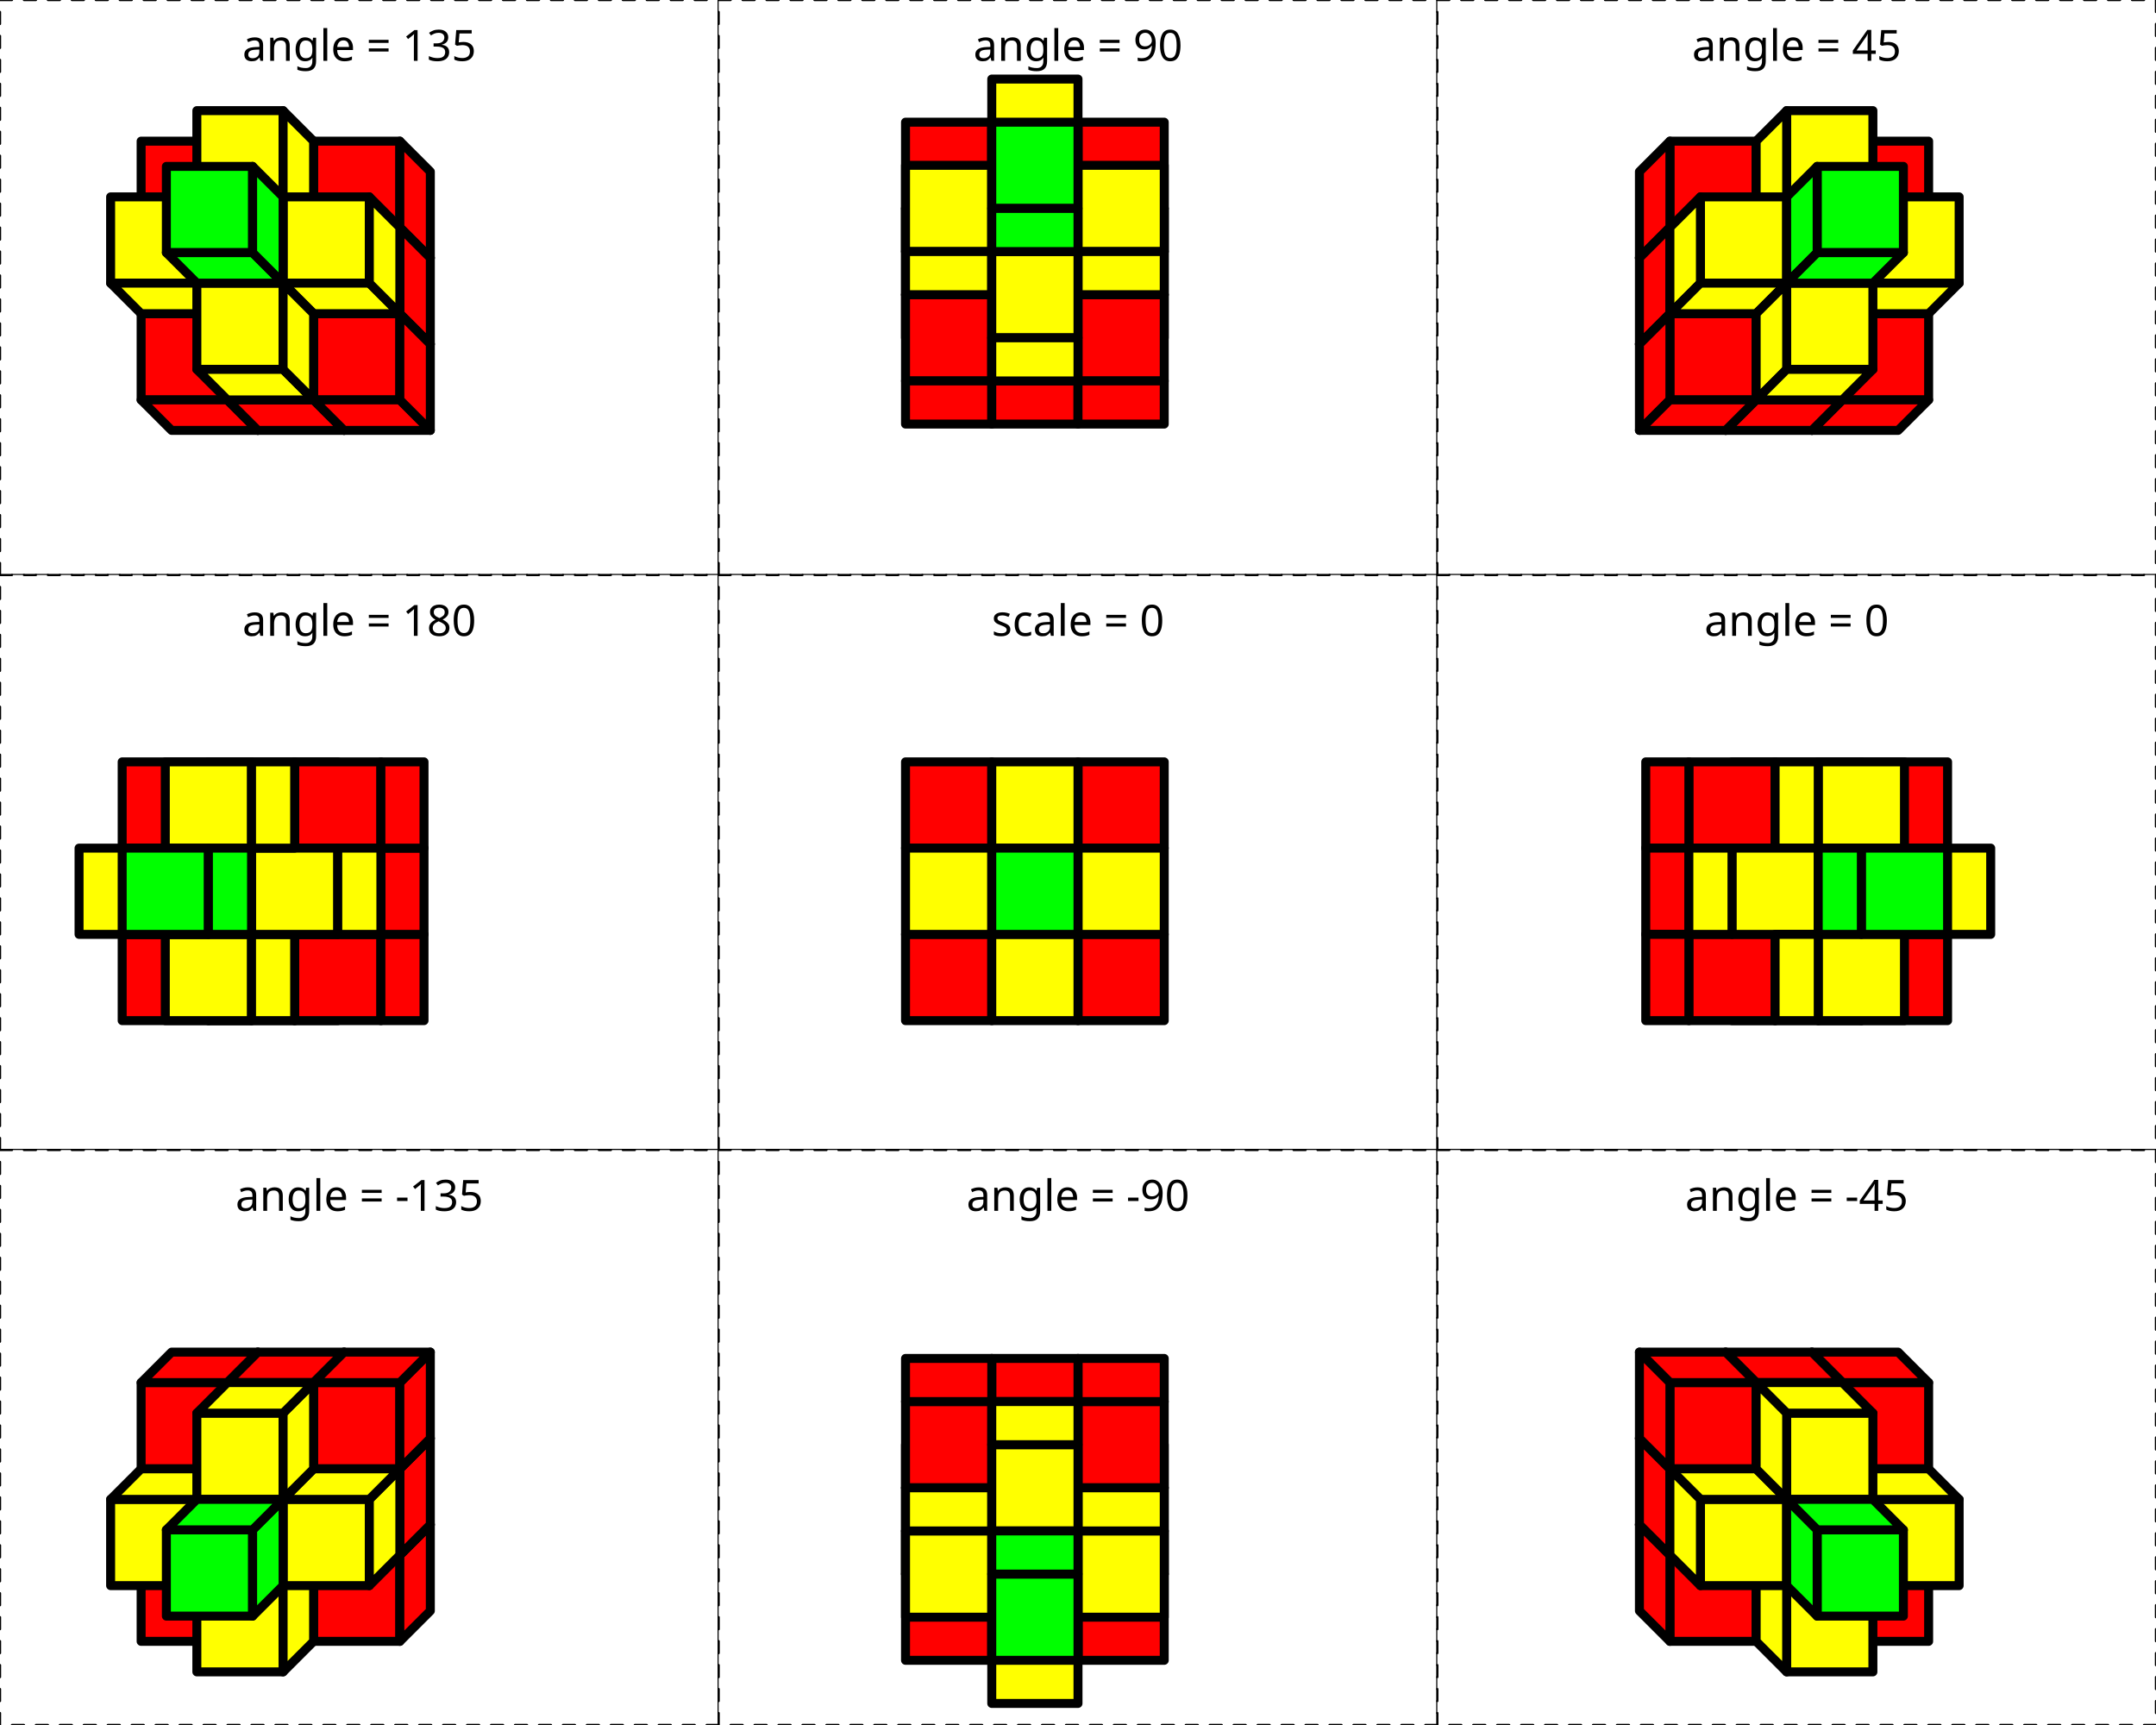
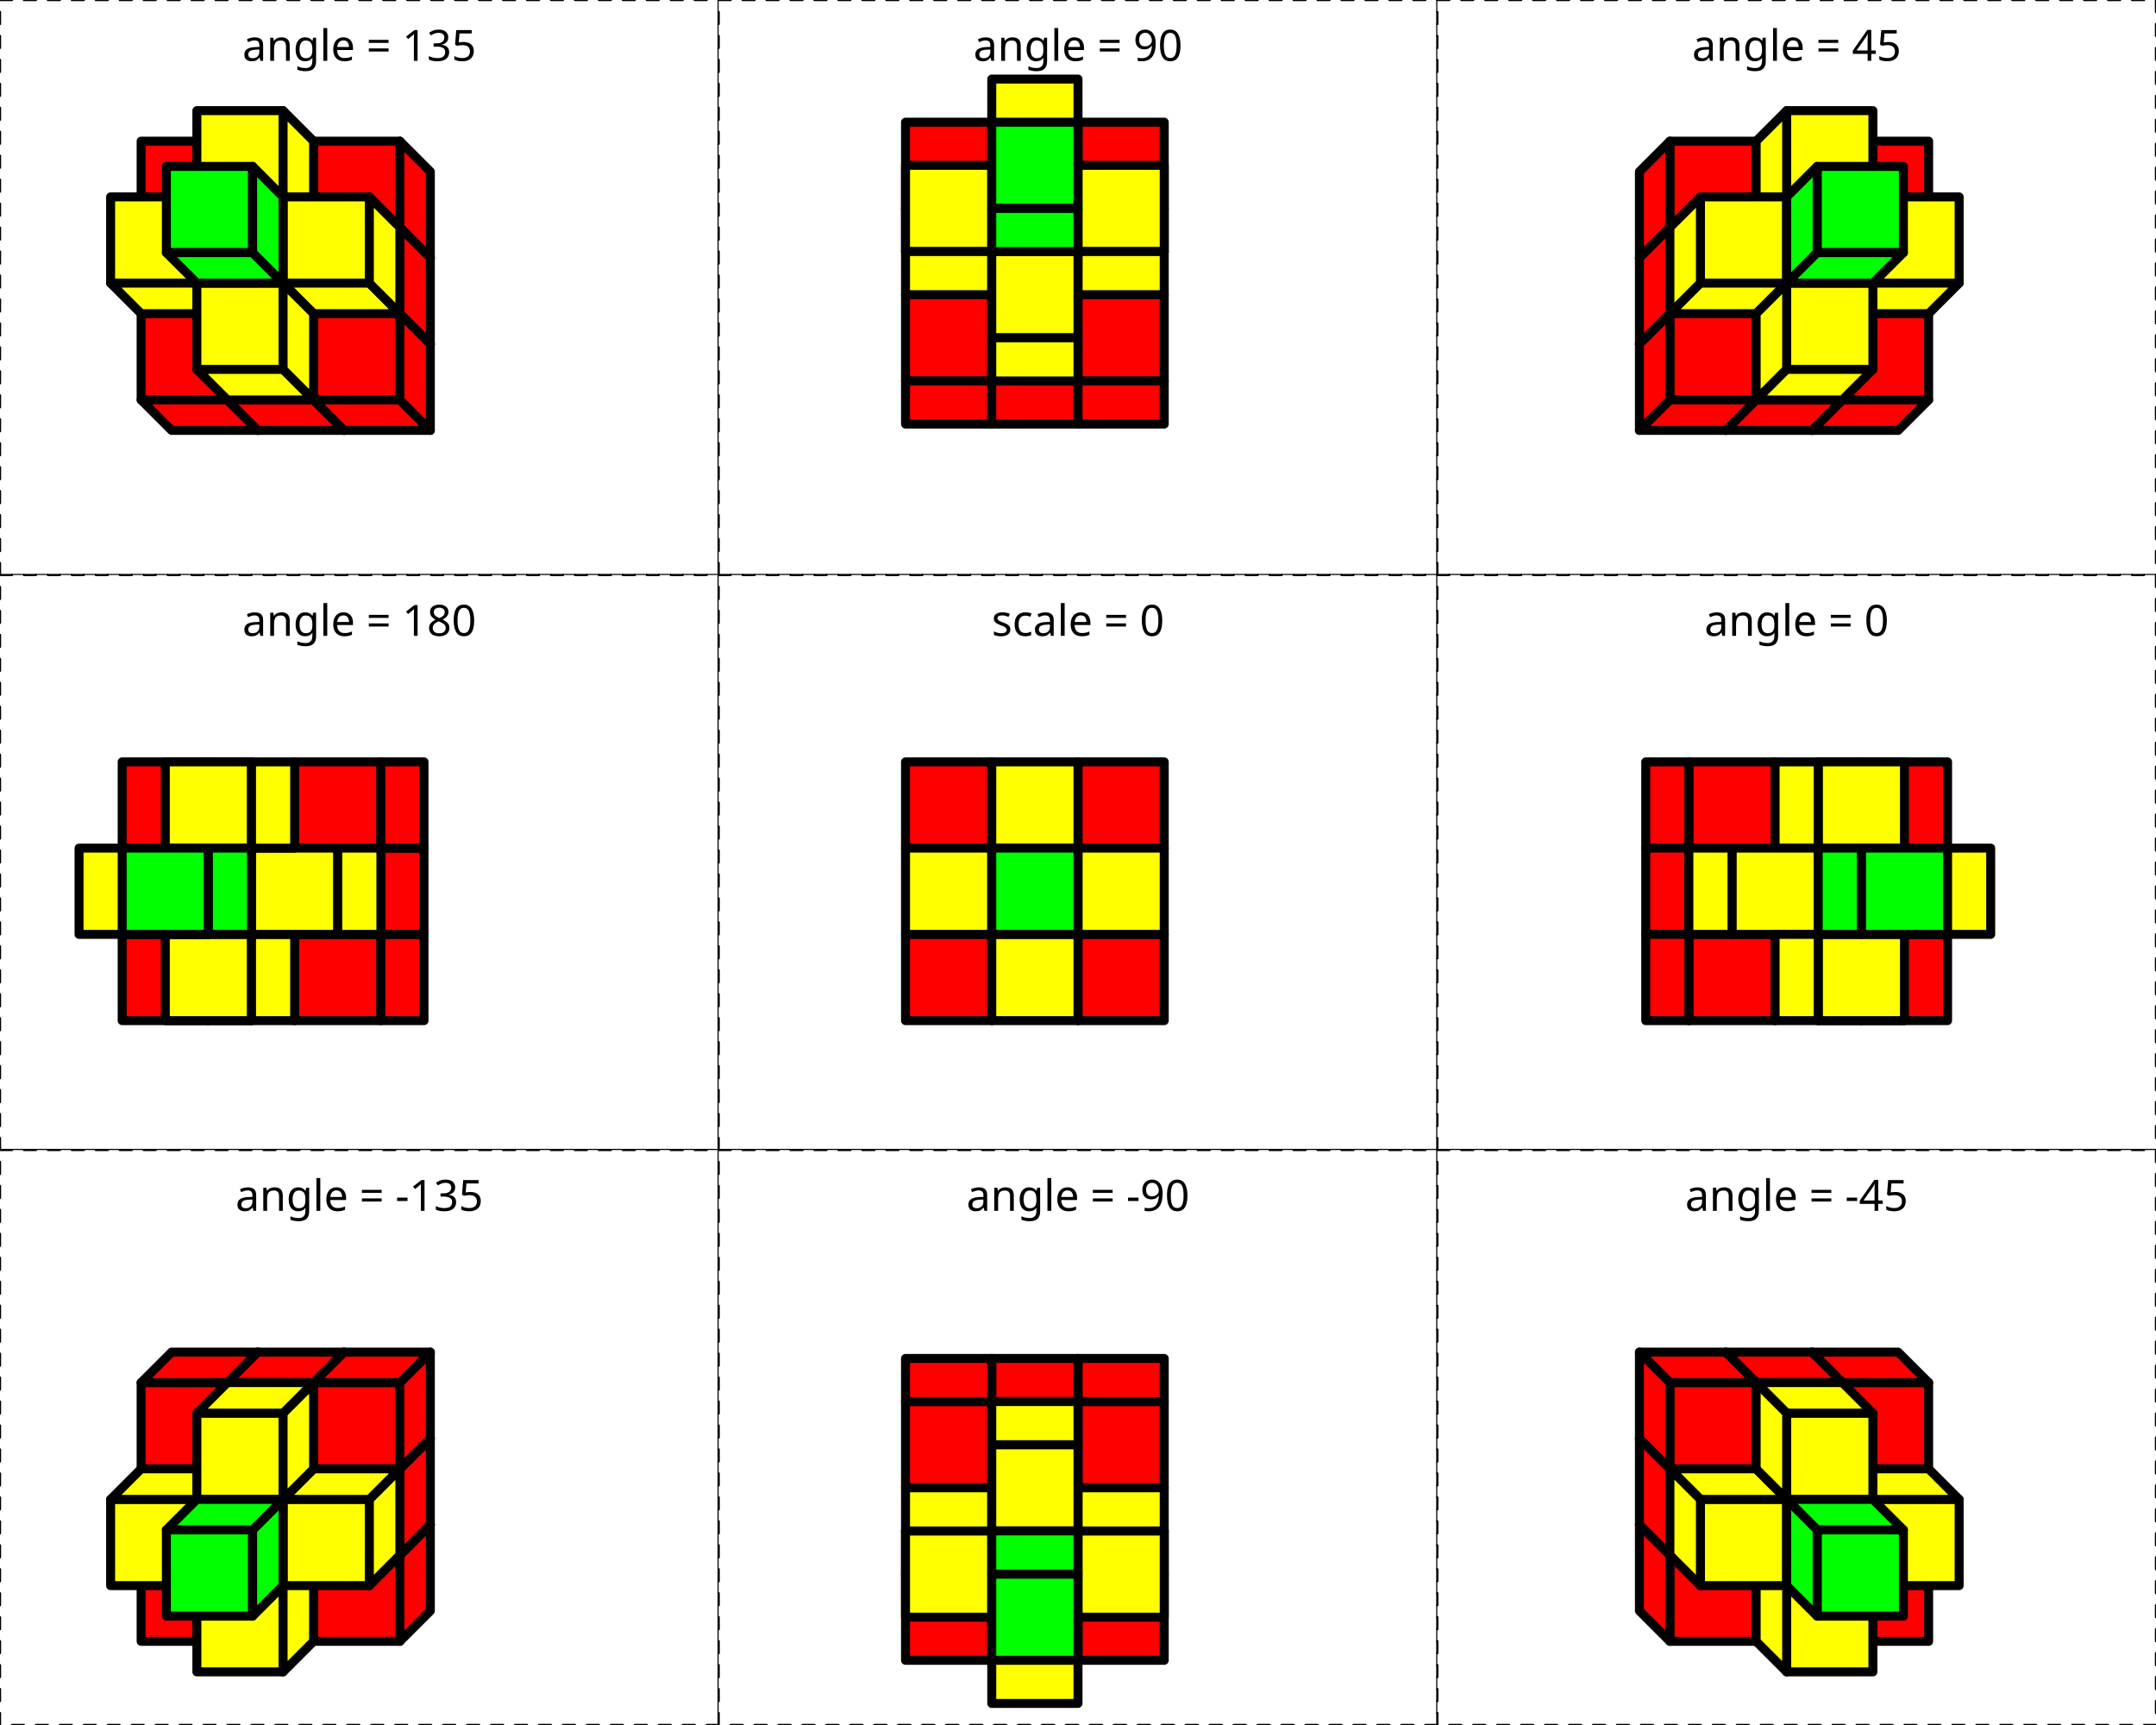
<svg xmlns="http://www.w3.org/2000/svg" class="svglite" data-engine-version="2.0" width="720.00pt" height="576.00pt" viewBox="0 0 720.00 576.00">
  <defs>
    <style type="text/css">
    .svglite line, .svglite polyline, .svglite polygon, .svglite path, .svglite rect, .svglite circle {
      fill: none;
      stroke: #000000;
      stroke-linecap: round;
      stroke-linejoin: round;
      stroke-miterlimit: 10.00;
    }
  </style>
  </defs>
  <rect width="100%" height="100%" style="stroke: none; fill: #FFFFFF;" />
  <defs>
    <clipPath id="cpMC4wMHw3MjAuMDB8MC4wMHw1NzYuMDA=">
      <rect x="0.00" y="0.00" width="720.00" height="576.00" />
    </clipPath>
  </defs>
  <g clip-path="url(#cpMC4wMHw3MjAuMDB8MC4wMHw1NzYuMDA=)">
    <rect x="0.00" y="-0" width="240.00" height="192.00" style="stroke-width: 0.75; stroke-dasharray: 4.00,4.00; fill: #FFFFFF;" />
    <polygon points="47.13,47.13 47.13,75.93 75.93,75.93 75.93,47.13 " style="stroke-width: 3.00; fill: #FF0000;" />
    <polygon points="57.31,86.11 86.11,86.11 75.93,75.93 47.13,75.93 " style="stroke-width: 3.00; fill: #FF0000;" />
    <polygon points="86.11,57.31 86.11,86.11 75.93,75.93 75.93,47.13 " style="stroke-width: 3.00; fill: #FF0000;" />
-     <polygon points="75.93,47.13 75.93,75.93 104.73,75.93 104.73,47.13 " style="stroke-width: 3.00; fill: #FF0000;" />
-     <polygon points="86.11,86.11 114.91,86.11 104.73,75.93 75.93,75.93 " style="stroke-width: 3.00; fill: #FF0000;" />
-     <polygon points="114.91,57.31 114.91,86.11 104.73,75.93 104.73,47.13 " style="stroke-width: 3.00; fill: #FF0000;" />
    <polygon points="104.73,47.13 104.73,75.93 133.53,75.93 133.53,47.13 " style="stroke-width: 3.00; fill: #FF0000;" />
    <polygon points="114.91,86.11 143.71,86.11 133.53,75.93 104.73,75.93 " style="stroke-width: 3.00; fill: #FF0000;" />
    <polygon points="143.71,57.31 143.71,86.11 133.53,75.93 133.53,47.13 " style="stroke-width: 3.00; fill: #FF0000;" />
-     <polygon points="47.13,75.93 47.13,104.73 75.93,104.73 75.93,75.93 " style="stroke-width: 3.00; fill: #FF0000;" />
-     <polygon points="57.31,114.91 86.11,114.91 75.93,104.73 47.13,104.73 " style="stroke-width: 3.00; fill: #FF0000;" />
-     <polygon points="86.11,86.11 86.11,114.91 75.93,104.73 75.93,75.93 " style="stroke-width: 3.00; fill: #FF0000;" />
-     <polygon points="75.93,75.93 75.93,104.73 104.73,104.73 104.73,75.93 " style="stroke-width: 3.00; fill: #FF0000;" />
-     <polygon points="86.11,114.91 114.91,114.91 104.73,104.73 75.93,104.73 " style="stroke-width: 3.00; fill: #FF0000;" />
-     <polygon points="114.91,86.11 114.91,114.91 104.73,104.73 104.73,75.93 " style="stroke-width: 3.00; fill: #FF0000;" />
    <polygon points="104.73,75.93 104.73,104.73 133.53,104.73 133.53,75.93 " style="stroke-width: 3.00; fill: #FF0000;" />
    <polygon points="114.91,114.91 143.71,114.91 133.53,104.73 104.73,104.73 " style="stroke-width: 3.00; fill: #FF0000;" />
    <polygon points="143.71,86.11 143.71,114.91 133.53,104.73 133.53,75.93 " style="stroke-width: 3.00; fill: #FF0000;" />
    <polygon points="47.13,104.73 47.13,133.53 75.93,133.53 75.93,104.73 " style="stroke-width: 3.00; fill: #FF0000;" />
    <polygon points="57.31,143.71 86.11,143.71 75.93,133.53 47.13,133.53 " style="stroke-width: 3.00; fill: #FF0000;" />
    <polygon points="86.11,114.91 86.11,143.71 75.93,133.53 75.93,104.73 " style="stroke-width: 3.00; fill: #FF0000;" />
    <polygon points="75.93,104.73 75.93,133.53 104.73,133.53 104.73,104.73 " style="stroke-width: 3.00; fill: #FF0000;" />
    <polygon points="86.11,143.71 114.91,143.71 104.73,133.53 75.93,133.53 " style="stroke-width: 3.00; fill: #FF0000;" />
    <polygon points="114.91,114.91 114.91,143.71 104.73,133.53 104.73,104.73 " style="stroke-width: 3.00; fill: #FF0000;" />
    <polygon points="104.73,104.73 104.73,133.53 133.53,133.53 133.53,104.73 " style="stroke-width: 3.00; fill: #FF0000;" />
    <polygon points="114.91,143.71 143.71,143.71 133.53,133.53 104.73,133.53 " style="stroke-width: 3.00; fill: #FF0000;" />
    <polygon points="143.71,114.91 143.71,143.71 133.53,133.53 133.53,104.73 " style="stroke-width: 3.00; fill: #FF0000;" />
    <polygon points="65.74,36.94 65.74,65.74 94.54,65.74 94.54,36.94 " style="stroke-width: 3.00; fill: #FFFF00;" />
    <polygon points="75.93,75.93 104.73,75.93 94.54,65.74 65.74,65.74 " style="stroke-width: 3.00; fill: #FFFF00;" />
    <polygon points="104.73,47.13 104.73,75.93 94.54,65.74 94.54,36.94 " style="stroke-width: 3.00; fill: #FFFF00;" />
    <polygon points="36.94,65.74 36.94,94.54 65.74,94.54 65.74,65.74 " style="stroke-width: 3.00; fill: #FFFF00;" />
    <polygon points="47.13,104.73 75.93,104.73 65.74,94.54 36.94,94.54 " style="stroke-width: 3.00; fill: #FFFF00;" />
    <polygon points="75.93,75.93 75.93,104.73 65.74,94.54 65.74,65.74 " style="stroke-width: 3.00; fill: #FFFF00;" />
-     <polygon points="65.74,65.74 65.74,94.54 94.54,94.54 94.54,65.74 " style="stroke-width: 3.00; fill: #FFFF00;" />
-     <polygon points="75.93,104.73 104.73,104.73 94.54,94.54 65.74,94.54 " style="stroke-width: 3.00; fill: #FFFF00;" />
-     <polygon points="104.73,75.93 104.73,104.73 94.54,94.54 94.54,65.74 " style="stroke-width: 3.00; fill: #FFFF00;" />
    <polygon points="94.54,65.74 94.54,94.54 123.34,94.54 123.34,65.74 " style="stroke-width: 3.00; fill: #FFFF00;" />
    <polygon points="104.73,104.73 133.53,104.73 123.34,94.54 94.54,94.54 " style="stroke-width: 3.00; fill: #FFFF00;" />
    <polygon points="133.53,75.93 133.53,104.73 123.34,94.54 123.34,65.74 " style="stroke-width: 3.00; fill: #FFFF00;" />
    <polygon points="65.74,94.54 65.74,123.34 94.54,123.34 94.54,94.54 " style="stroke-width: 3.00; fill: #FFFF00;" />
    <polygon points="75.93,133.53 104.73,133.53 94.54,123.34 65.74,123.34 " style="stroke-width: 3.00; fill: #FFFF00;" />
    <polygon points="104.73,104.73 104.73,133.53 94.54,123.34 94.54,94.54 " style="stroke-width: 3.00; fill: #FFFF00;" />
    <polygon points="55.56,55.56 55.56,84.36 84.36,84.36 84.36,55.56 " style="stroke-width: 3.00; fill: #00FF00;" />
    <polygon points="65.74,94.54 94.54,94.54 84.36,84.36 55.56,84.36 " style="stroke-width: 3.00; fill: #00FF00;" />
    <polygon points="94.54,65.74 94.54,94.54 84.36,84.36 84.36,55.56 " style="stroke-width: 3.00; fill: #00FF00;" />
    <text x="120.00" y="20.32" text-anchor="middle" style="font-size: 14.40px; font-family: sans;" textLength="75.68px" lengthAdjust="spacingAndGlyphs">angle = 135</text>
    <rect x="240.00" y="-0" width="240.00" height="192.00" style="stroke-width: 0.75; stroke-dasharray: 4.00,4.00; fill: #FFFFFF;" />
    <polygon points="302.40,40.80 302.40,69.60 331.20,69.60 331.20,40.80 " style="stroke-width: 3.00; fill: #FF0000;" />
    <polygon points="302.40,84.00 331.20,84.00 331.20,69.60 302.40,69.60 " style="stroke-width: 3.00; fill: #FF0000;" />
-     <polygon points="331.20,40.80 331.20,69.60 360.00,69.60 360.00,40.80 " style="stroke-width: 3.00; fill: #FF0000;" />
-     <polygon points="331.20,84.00 360.00,84.00 360.00,69.60 331.20,69.60 " style="stroke-width: 3.00; fill: #FF0000;" />
    <polygon points="360.00,40.80 360.00,69.60 388.80,69.60 388.80,40.80 " style="stroke-width: 3.00; fill: #FF0000;" />
    <polygon points="360.00,84.00 388.80,84.00 388.80,69.60 360.00,69.60 " style="stroke-width: 3.00; fill: #FF0000;" />
-     <polygon points="302.40,69.60 302.40,98.40 331.20,98.40 331.20,69.60 " style="stroke-width: 3.00; fill: #FF0000;" />
-     <polygon points="302.40,112.80 331.20,112.80 331.20,98.40 302.40,98.40 " style="stroke-width: 3.00; fill: #FF0000;" />
-     <polygon points="331.20,69.60 331.20,98.40 360.00,98.40 360.00,69.60 " style="stroke-width: 3.00; fill: #FF0000;" />
-     <polygon points="331.20,112.80 360.00,112.80 360.00,98.40 331.20,98.40 " style="stroke-width: 3.00; fill: #FF0000;" />
-     <polygon points="360.00,69.60 360.00,98.40 388.80,98.40 388.80,69.60 " style="stroke-width: 3.00; fill: #FF0000;" />
-     <polygon points="360.00,112.80 388.80,112.80 388.80,98.40 360.00,98.40 " style="stroke-width: 3.00; fill: #FF0000;" />
    <polygon points="302.40,98.40 302.40,127.20 331.20,127.20 331.20,98.40 " style="stroke-width: 3.00; fill: #FF0000;" />
    <polygon points="302.40,141.60 331.20,141.60 331.20,127.20 302.40,127.20 " style="stroke-width: 3.00; fill: #FF0000;" />
    <polygon points="331.20,98.40 331.20,127.20 360.00,127.20 360.00,98.40 " style="stroke-width: 3.00; fill: #FF0000;" />
    <polygon points="331.20,141.60 360.00,141.60 360.00,127.20 331.20,127.20 " style="stroke-width: 3.00; fill: #FF0000;" />
    <polygon points="360.00,98.40 360.00,127.20 388.80,127.20 388.80,98.40 " style="stroke-width: 3.00; fill: #FF0000;" />
    <polygon points="360.00,141.60 388.80,141.60 388.80,127.20 360.00,127.20 " style="stroke-width: 3.00; fill: #FF0000;" />
    <polygon points="331.20,26.40 331.20,55.20 360.00,55.20 360.00,26.40 " style="stroke-width: 3.00; fill: #FFFF00;" />
    <polygon points="331.20,69.60 360.00,69.60 360.00,55.20 331.20,55.20 " style="stroke-width: 3.00; fill: #FFFF00;" />
    <polygon points="302.40,55.20 302.40,84.00 331.20,84.00 331.20,55.20 " style="stroke-width: 3.00; fill: #FFFF00;" />
    <polygon points="302.40,98.40 331.20,98.40 331.20,84.00 302.40,84.00 " style="stroke-width: 3.00; fill: #FFFF00;" />
-     <polygon points="331.20,55.20 331.20,84.00 360.00,84.00 360.00,55.20 " style="stroke-width: 3.00; fill: #FFFF00;" />
-     <polygon points="331.20,98.40 360.00,98.40 360.00,84.00 331.20,84.00 " style="stroke-width: 3.00; fill: #FFFF00;" />
    <polygon points="360.00,55.20 360.00,84.00 388.80,84.00 388.80,55.20 " style="stroke-width: 3.00; fill: #FFFF00;" />
    <polygon points="360.00,98.40 388.80,98.40 388.80,84.00 360.00,84.00 " style="stroke-width: 3.00; fill: #FFFF00;" />
    <polygon points="331.20,84.00 331.20,112.80 360.00,112.80 360.00,84.00 " style="stroke-width: 3.00; fill: #FFFF00;" />
    <polygon points="331.20,127.20 360.00,127.20 360.00,112.80 331.20,112.80 " style="stroke-width: 3.00; fill: #FFFF00;" />
    <polygon points="331.20,40.80 331.20,69.60 360.00,69.60 360.00,40.80 " style="stroke-width: 3.00; fill: #00FF00;" />
    <polygon points="331.20,84.00 360.00,84.00 360.00,69.60 331.20,69.60 " style="stroke-width: 3.00; fill: #00FF00;" />
    <text x="360.00" y="20.32" text-anchor="middle" style="font-size: 14.40px; font-family: sans;" textLength="67.67px" lengthAdjust="spacingAndGlyphs">angle = 90</text>
    <rect x="480.00" y="-0" width="240.00" height="192.00" style="stroke-width: 0.75; stroke-dasharray: 4.00,4.00; fill: #FFFFFF;" />
    <polygon points="615.27,47.13 615.27,75.93 644.07,75.93 644.07,47.13 " style="stroke-width: 3.00; fill: #FF0000;" />
    <polygon points="605.09,57.31 605.09,86.11 615.27,75.93 615.27,47.13 " style="stroke-width: 3.00; fill: #FF0000;" />
    <polygon points="605.09,86.11 633.89,86.11 644.07,75.93 615.27,75.93 " style="stroke-width: 3.00; fill: #FF0000;" />
-     <polygon points="586.47,47.13 586.47,75.93 615.27,75.93 615.27,47.13 " style="stroke-width: 3.00; fill: #FF0000;" />
-     <polygon points="576.29,57.31 576.29,86.11 586.47,75.93 586.47,47.13 " style="stroke-width: 3.00; fill: #FF0000;" />
-     <polygon points="576.29,86.11 605.09,86.11 615.27,75.93 586.47,75.93 " style="stroke-width: 3.00; fill: #FF0000;" />
    <polygon points="557.67,47.13 557.67,75.93 586.47,75.93 586.47,47.13 " style="stroke-width: 3.00; fill: #FF0000;" />
    <polygon points="547.49,57.31 547.49,86.11 557.67,75.93 557.67,47.13 " style="stroke-width: 3.00; fill: #FF0000;" />
    <polygon points="547.49,86.11 576.29,86.11 586.47,75.93 557.67,75.93 " style="stroke-width: 3.00; fill: #FF0000;" />
-     <polygon points="615.27,75.93 615.27,104.73 644.07,104.73 644.07,75.93 " style="stroke-width: 3.00; fill: #FF0000;" />
-     <polygon points="605.09,86.11 605.09,114.91 615.27,104.73 615.27,75.93 " style="stroke-width: 3.00; fill: #FF0000;" />
-     <polygon points="605.09,114.91 633.89,114.91 644.07,104.73 615.27,104.73 " style="stroke-width: 3.00; fill: #FF0000;" />
-     <polygon points="586.47,75.93 586.47,104.73 615.27,104.73 615.27,75.93 " style="stroke-width: 3.00; fill: #FF0000;" />
-     <polygon points="576.29,86.11 576.29,114.91 586.47,104.73 586.47,75.93 " style="stroke-width: 3.00; fill: #FF0000;" />
-     <polygon points="576.29,114.91 605.09,114.91 615.27,104.73 586.47,104.73 " style="stroke-width: 3.00; fill: #FF0000;" />
    <polygon points="557.67,75.93 557.67,104.73 586.47,104.73 586.47,75.93 " style="stroke-width: 3.00; fill: #FF0000;" />
    <polygon points="547.49,86.11 547.49,114.91 557.67,104.73 557.67,75.93 " style="stroke-width: 3.00; fill: #FF0000;" />
    <polygon points="547.49,114.91 576.29,114.91 586.47,104.73 557.67,104.73 " style="stroke-width: 3.00; fill: #FF0000;" />
    <polygon points="615.27,104.73 615.27,133.53 644.07,133.53 644.07,104.73 " style="stroke-width: 3.00; fill: #FF0000;" />
    <polygon points="605.09,114.91 605.09,143.71 615.27,133.53 615.27,104.73 " style="stroke-width: 3.00; fill: #FF0000;" />
    <polygon points="605.09,143.71 633.89,143.71 644.07,133.53 615.27,133.53 " style="stroke-width: 3.00; fill: #FF0000;" />
    <polygon points="586.47,104.73 586.47,133.53 615.27,133.53 615.27,104.73 " style="stroke-width: 3.00; fill: #FF0000;" />
    <polygon points="576.29,114.91 576.29,143.71 586.47,133.53 586.47,104.73 " style="stroke-width: 3.00; fill: #FF0000;" />
    <polygon points="576.29,143.71 605.09,143.71 615.27,133.53 586.47,133.53 " style="stroke-width: 3.00; fill: #FF0000;" />
    <polygon points="557.67,104.73 557.67,133.53 586.47,133.53 586.47,104.73 " style="stroke-width: 3.00; fill: #FF0000;" />
    <polygon points="547.49,114.91 547.49,143.71 557.67,133.53 557.67,104.73 " style="stroke-width: 3.00; fill: #FF0000;" />
    <polygon points="547.49,143.71 576.29,143.71 586.47,133.53 557.67,133.53 " style="stroke-width: 3.00; fill: #FF0000;" />
    <polygon points="596.66,36.94 596.66,65.74 625.46,65.74 625.46,36.94 " style="stroke-width: 3.00; fill: #FFFF00;" />
    <polygon points="586.47,47.13 586.47,75.93 596.66,65.74 596.66,36.94 " style="stroke-width: 3.00; fill: #FFFF00;" />
    <polygon points="586.47,75.93 615.27,75.93 625.46,65.74 596.66,65.74 " style="stroke-width: 3.00; fill: #FFFF00;" />
    <polygon points="625.46,65.74 625.46,94.54 654.26,94.54 654.26,65.74 " style="stroke-width: 3.00; fill: #FFFF00;" />
    <polygon points="615.27,75.93 615.27,104.73 625.46,94.54 625.46,65.74 " style="stroke-width: 3.00; fill: #FFFF00;" />
    <polygon points="615.27,104.73 644.07,104.73 654.26,94.54 625.46,94.54 " style="stroke-width: 3.00; fill: #FFFF00;" />
-     <polygon points="596.66,65.74 596.66,94.54 625.46,94.54 625.46,65.74 " style="stroke-width: 3.00; fill: #FFFF00;" />
-     <polygon points="586.47,75.93 586.47,104.73 596.66,94.54 596.66,65.74 " style="stroke-width: 3.00; fill: #FFFF00;" />
-     <polygon points="586.47,104.73 615.27,104.73 625.46,94.54 596.66,94.54 " style="stroke-width: 3.00; fill: #FFFF00;" />
    <polygon points="567.86,65.74 567.86,94.54 596.66,94.54 596.66,65.74 " style="stroke-width: 3.00; fill: #FFFF00;" />
    <polygon points="557.67,75.93 557.67,104.73 567.86,94.54 567.86,65.74 " style="stroke-width: 3.00; fill: #FFFF00;" />
    <polygon points="557.67,104.73 586.47,104.73 596.66,94.54 567.86,94.54 " style="stroke-width: 3.00; fill: #FFFF00;" />
    <polygon points="596.66,94.54 596.66,123.34 625.46,123.34 625.46,94.54 " style="stroke-width: 3.00; fill: #FFFF00;" />
    <polygon points="586.47,104.73 586.47,133.53 596.66,123.34 596.66,94.54 " style="stroke-width: 3.00; fill: #FFFF00;" />
    <polygon points="586.47,133.53 615.27,133.53 625.46,123.34 596.66,123.34 " style="stroke-width: 3.00; fill: #FFFF00;" />
    <polygon points="606.84,55.56 606.84,84.36 635.64,84.36 635.64,55.56 " style="stroke-width: 3.00; fill: #00FF00;" />
    <polygon points="596.66,65.74 596.66,94.54 606.84,84.36 606.84,55.56 " style="stroke-width: 3.00; fill: #00FF00;" />
    <polygon points="596.66,94.54 625.46,94.54 635.64,84.36 606.84,84.36 " style="stroke-width: 3.00; fill: #00FF00;" />
    <text x="600.00" y="20.32" text-anchor="middle" style="font-size: 14.40px; font-family: sans;" textLength="67.67px" lengthAdjust="spacingAndGlyphs">angle = 45</text>
    <rect x="0.00" y="192.00" width="240.00" height="192.00" style="stroke-width: 0.75; stroke-dasharray: 4.00,4.00; fill: #FFFFFF;" />
    <polygon points="40.80,312.00 40.80,340.80 69.60,340.80 69.60,312.00 " style="stroke-width: 3.00; fill: #FF0000;" />
    <polygon points="84.00,312.00 84.00,340.80 69.60,340.80 69.60,312.00 " style="stroke-width: 3.00; fill: #FF0000;" />
-     <polygon points="69.60,312.00 69.60,340.80 98.40,340.80 98.40,312.00 " style="stroke-width: 3.00; fill: #FF0000;" />
-     <polygon points="112.80,312.00 112.80,340.80 98.40,340.80 98.40,312.00 " style="stroke-width: 3.00; fill: #FF0000;" />
    <polygon points="98.40,312.00 98.40,340.80 127.20,340.80 127.20,312.00 " style="stroke-width: 3.00; fill: #FF0000;" />
    <polygon points="141.60,312.00 141.60,340.80 127.20,340.80 127.20,312.00 " style="stroke-width: 3.00; fill: #FF0000;" />
-     <polygon points="40.80,283.20 40.80,312.00 69.60,312.00 69.60,283.20 " style="stroke-width: 3.00; fill: #FF0000;" />
-     <polygon points="84.00,283.20 84.00,312.00 69.60,312.00 69.60,283.20 " style="stroke-width: 3.00; fill: #FF0000;" />
-     <polygon points="69.60,283.20 69.60,312.00 98.40,312.00 98.40,283.20 " style="stroke-width: 3.00; fill: #FF0000;" />
-     <polygon points="112.80,283.20 112.80,312.00 98.40,312.00 98.40,283.20 " style="stroke-width: 3.00; fill: #FF0000;" />
    <polygon points="98.40,283.20 98.40,312.00 127.20,312.00 127.20,283.20 " style="stroke-width: 3.00; fill: #FF0000;" />
    <polygon points="141.60,283.20 141.60,312.00 127.20,312.00 127.20,283.20 " style="stroke-width: 3.00; fill: #FF0000;" />
    <polygon points="40.80,254.40 40.80,283.20 69.60,283.20 69.60,254.40 " style="stroke-width: 3.00; fill: #FF0000;" />
    <polygon points="84.00,254.40 84.00,283.20 69.60,283.20 69.60,254.40 " style="stroke-width: 3.00; fill: #FF0000;" />
-     <polygon points="69.60,254.40 69.60,283.20 98.40,283.20 98.40,254.40 " style="stroke-width: 3.00; fill: #FF0000;" />
-     <polygon points="112.80,254.40 112.80,283.20 98.40,283.20 98.40,254.40 " style="stroke-width: 3.00; fill: #FF0000;" />
    <polygon points="98.40,254.40 98.40,283.20 127.20,283.20 127.20,254.40 " style="stroke-width: 3.00; fill: #FF0000;" />
    <polygon points="141.60,254.40 141.60,283.20 127.20,283.20 127.20,254.40 " style="stroke-width: 3.00; fill: #FF0000;" />
    <polygon points="55.20,312.00 55.20,340.80 84.00,340.80 84.00,312.00 " style="stroke-width: 3.00; fill: #FFFF00;" />
    <polygon points="98.40,312.00 98.40,340.80 84.00,340.80 84.00,312.00 " style="stroke-width: 3.00; fill: #FFFF00;" />
    <polygon points="26.40,283.20 26.40,312.00 55.20,312.00 55.20,283.20 " style="stroke-width: 3.00; fill: #FFFF00;" />
    <polygon points="69.60,283.20 69.60,312.00 55.20,312.00 55.20,283.20 " style="stroke-width: 3.00; fill: #FFFF00;" />
-     <polygon points="55.20,283.20 55.20,312.00 84.00,312.00 84.00,283.20 " style="stroke-width: 3.00; fill: #FFFF00;" />
-     <polygon points="98.40,283.20 98.40,312.00 84.00,312.00 84.00,283.20 " style="stroke-width: 3.00; fill: #FFFF00;" />
    <polygon points="84.00,283.20 84.00,312.00 112.80,312.00 112.80,283.20 " style="stroke-width: 3.00; fill: #FFFF00;" />
    <polygon points="127.20,283.20 127.20,312.00 112.80,312.00 112.80,283.20 " style="stroke-width: 3.00; fill: #FFFF00;" />
    <polygon points="55.20,254.40 55.20,283.20 84.00,283.20 84.00,254.40 " style="stroke-width: 3.00; fill: #FFFF00;" />
    <polygon points="98.40,254.40 98.40,283.20 84.00,283.20 84.00,254.40 " style="stroke-width: 3.00; fill: #FFFF00;" />
    <polygon points="40.80,283.20 40.80,312.00 69.60,312.00 69.60,283.20 " style="stroke-width: 3.00; fill: #00FF00;" />
    <polygon points="84.00,283.20 84.00,312.00 69.60,312.00 69.60,283.20 " style="stroke-width: 3.00; fill: #00FF00;" />
    <text x="120.00" y="212.32" text-anchor="middle" style="font-size: 14.40px; font-family: sans;" textLength="75.68px" lengthAdjust="spacingAndGlyphs">angle = 180</text>
    <rect x="240.00" y="192.00" width="240.00" height="192.00" style="stroke-width: 0.75; stroke-dasharray: 4.00,4.00; fill: #FFFFFF;" />
-     <polygon points="360.00,254.40 360.00,283.20 388.80,283.20 388.80,254.40 " style="stroke-width: 3.00; fill: #FF0000;" />
+     <polygon points="302.40,312.00 302.40,340.80 331.20,340.80 331.20,312.00 " style="stroke-width: 3.00; fill: #FF0000;" />
    <polygon points="302.40,254.40 302.40,283.20 331.20,283.20 331.20,254.40 " style="stroke-width: 3.00; fill: #FF0000;" />
    <polygon points="360.00,312.00 360.00,340.80 388.80,340.80 388.80,312.00 " style="stroke-width: 3.00; fill: #FF0000;" />
-     <polygon points="302.40,312.00 302.40,340.80 331.20,340.80 331.20,312.00 " style="stroke-width: 3.00; fill: #FF0000;" />
+     <polygon points="360.00,254.40 360.00,283.20 388.80,283.20 388.80,254.40 " style="stroke-width: 3.00; fill: #FF0000;" />
+     <polygon points="302.40,283.20 302.40,312.00 331.20,312.00 331.20,283.20 " style="stroke-width: 3.00; fill: #FFFF00;" />
+     <polygon points="331.20,312.00 331.20,340.80 360.00,340.80 360.00,312.00 " style="stroke-width: 3.00; fill: #FFFF00;" />
    <polygon points="331.20,254.40 331.20,283.20 360.00,283.20 360.00,254.40 " style="stroke-width: 3.00; fill: #FFFF00;" />
    <polygon points="360.00,283.20 360.00,312.00 388.80,312.00 388.80,283.20 " style="stroke-width: 3.00; fill: #FFFF00;" />
-     <polygon points="302.40,283.20 302.40,312.00 331.20,312.00 331.20,283.20 " style="stroke-width: 3.00; fill: #FFFF00;" />
-     <polygon points="331.20,312.00 331.20,340.80 360.00,340.80 360.00,312.00 " style="stroke-width: 3.00; fill: #FFFF00;" />
    <polygon points="331.20,283.20 331.20,312.00 360.00,312.00 360.00,283.20 " style="stroke-width: 3.00; fill: #00FF00;" />
    <text x="360.00" y="212.32" text-anchor="middle" style="font-size: 14.40px; font-family: sans;" textLength="58.05px" lengthAdjust="spacingAndGlyphs">scale = 0</text>
    <rect x="480.00" y="192.00" width="240.00" height="192.00" style="stroke-width: 0.75; stroke-dasharray: 4.00,4.00; fill: #FFFFFF;" />
    <polygon points="621.60,254.40 621.60,283.20 650.40,283.20 650.40,254.40 " style="stroke-width: 3.00; fill: #FF0000;" />
    <polygon points="607.20,254.40 607.20,283.20 621.60,283.20 621.60,254.40 " style="stroke-width: 3.00; fill: #FF0000;" />
-     <polygon points="592.80,254.40 592.80,283.20 621.60,283.20 621.60,254.40 " style="stroke-width: 3.00; fill: #FF0000;" />
-     <polygon points="578.40,254.40 578.40,283.20 592.80,283.20 592.80,254.40 " style="stroke-width: 3.00; fill: #FF0000;" />
    <polygon points="564.00,254.40 564.00,283.20 592.80,283.20 592.80,254.40 " style="stroke-width: 3.00; fill: #FF0000;" />
    <polygon points="549.60,254.40 549.60,283.20 564.00,283.20 564.00,254.40 " style="stroke-width: 3.00; fill: #FF0000;" />
-     <polygon points="621.60,283.20 621.60,312.00 650.40,312.00 650.40,283.20 " style="stroke-width: 3.00; fill: #FF0000;" />
-     <polygon points="607.20,283.20 607.20,312.00 621.60,312.00 621.60,283.20 " style="stroke-width: 3.00; fill: #FF0000;" />
-     <polygon points="592.80,283.20 592.80,312.00 621.60,312.00 621.60,283.20 " style="stroke-width: 3.00; fill: #FF0000;" />
-     <polygon points="578.40,283.20 578.40,312.00 592.80,312.00 592.80,283.20 " style="stroke-width: 3.00; fill: #FF0000;" />
    <polygon points="564.00,283.20 564.00,312.00 592.80,312.00 592.80,283.20 " style="stroke-width: 3.00; fill: #FF0000;" />
    <polygon points="549.60,283.20 549.60,312.00 564.00,312.00 564.00,283.20 " style="stroke-width: 3.00; fill: #FF0000;" />
    <polygon points="621.60,312.00 621.60,340.80 650.40,340.80 650.40,312.00 " style="stroke-width: 3.00; fill: #FF0000;" />
    <polygon points="607.20,312.00 607.20,340.80 621.60,340.80 621.60,312.00 " style="stroke-width: 3.00; fill: #FF0000;" />
-     <polygon points="592.80,312.00 592.80,340.80 621.60,340.80 621.60,312.00 " style="stroke-width: 3.00; fill: #FF0000;" />
-     <polygon points="578.40,312.00 578.40,340.80 592.80,340.80 592.80,312.00 " style="stroke-width: 3.00; fill: #FF0000;" />
    <polygon points="564.00,312.00 564.00,340.80 592.80,340.80 592.80,312.00 " style="stroke-width: 3.00; fill: #FF0000;" />
    <polygon points="549.60,312.00 549.60,340.80 564.00,340.80 564.00,312.00 " style="stroke-width: 3.00; fill: #FF0000;" />
    <polygon points="607.20,254.40 607.20,283.20 636.00,283.20 636.00,254.40 " style="stroke-width: 3.00; fill: #FFFF00;" />
    <polygon points="592.80,254.40 592.80,283.20 607.20,283.20 607.20,254.40 " style="stroke-width: 3.00; fill: #FFFF00;" />
    <polygon points="636.00,283.20 636.00,312.00 664.80,312.00 664.80,283.20 " style="stroke-width: 3.00; fill: #FFFF00;" />
    <polygon points="621.60,283.20 621.60,312.00 636.00,312.00 636.00,283.20 " style="stroke-width: 3.00; fill: #FFFF00;" />
-     <polygon points="607.20,283.20 607.20,312.00 636.00,312.00 636.00,283.20 " style="stroke-width: 3.00; fill: #FFFF00;" />
-     <polygon points="592.80,283.20 592.80,312.00 607.20,312.00 607.20,283.20 " style="stroke-width: 3.00; fill: #FFFF00;" />
    <polygon points="578.40,283.20 578.40,312.00 607.20,312.00 607.20,283.20 " style="stroke-width: 3.00; fill: #FFFF00;" />
    <polygon points="564.00,283.20 564.00,312.00 578.40,312.00 578.40,283.20 " style="stroke-width: 3.00; fill: #FFFF00;" />
    <polygon points="607.20,312.00 607.20,340.80 636.00,340.80 636.00,312.00 " style="stroke-width: 3.00; fill: #FFFF00;" />
    <polygon points="592.80,312.00 592.80,340.80 607.20,340.80 607.20,312.00 " style="stroke-width: 3.00; fill: #FFFF00;" />
    <polygon points="621.60,283.20 621.60,312.00 650.40,312.00 650.40,283.20 " style="stroke-width: 3.00; fill: #00FF00;" />
    <polygon points="607.20,283.20 607.20,312.00 621.60,312.00 621.60,283.20 " style="stroke-width: 3.00; fill: #00FF00;" />
    <text x="600.00" y="212.32" text-anchor="middle" style="font-size: 14.40px; font-family: sans;" textLength="59.66px" lengthAdjust="spacingAndGlyphs">angle = 0</text>
    <rect x="0.00" y="384.00" width="240.00" height="192.00" style="stroke-width: 0.75; stroke-dasharray: 4.00,4.00; fill: #FFFFFF;" />
    <polygon points="47.13,519.27 47.13,548.07 75.93,548.07 75.93,519.27 " style="stroke-width: 3.00; fill: #FF0000;" />
    <polygon points="86.11,509.09 86.11,537.89 75.93,548.07 75.93,519.27 " style="stroke-width: 3.00; fill: #FF0000;" />
    <polygon points="57.31,509.09 86.11,509.09 75.93,519.27 47.13,519.27 " style="stroke-width: 3.00; fill: #FF0000;" />
-     <polygon points="75.93,519.27 75.93,548.07 104.73,548.07 104.73,519.27 " style="stroke-width: 3.00; fill: #FF0000;" />
-     <polygon points="114.91,509.09 114.91,537.89 104.73,548.07 104.73,519.27 " style="stroke-width: 3.00; fill: #FF0000;" />
-     <polygon points="86.11,509.09 114.91,509.09 104.73,519.27 75.93,519.27 " style="stroke-width: 3.00; fill: #FF0000;" />
    <polygon points="104.73,519.27 104.73,548.07 133.53,548.07 133.53,519.27 " style="stroke-width: 3.00; fill: #FF0000;" />
    <polygon points="143.71,509.09 143.71,537.89 133.53,548.07 133.53,519.27 " style="stroke-width: 3.00; fill: #FF0000;" />
    <polygon points="114.91,509.09 143.71,509.09 133.53,519.27 104.73,519.27 " style="stroke-width: 3.00; fill: #FF0000;" />
-     <polygon points="47.13,490.47 47.13,519.27 75.93,519.27 75.93,490.47 " style="stroke-width: 3.00; fill: #FF0000;" />
-     <polygon points="86.11,480.29 86.11,509.09 75.93,519.27 75.93,490.47 " style="stroke-width: 3.00; fill: #FF0000;" />
-     <polygon points="57.31,480.29 86.11,480.29 75.93,490.47 47.13,490.47 " style="stroke-width: 3.00; fill: #FF0000;" />
-     <polygon points="75.93,490.47 75.93,519.27 104.73,519.27 104.73,490.47 " style="stroke-width: 3.00; fill: #FF0000;" />
-     <polygon points="114.91,480.29 114.91,509.09 104.73,519.27 104.73,490.47 " style="stroke-width: 3.00; fill: #FF0000;" />
-     <polygon points="86.11,480.29 114.91,480.29 104.73,490.47 75.93,490.47 " style="stroke-width: 3.00; fill: #FF0000;" />
    <polygon points="104.73,490.47 104.73,519.27 133.53,519.27 133.53,490.47 " style="stroke-width: 3.00; fill: #FF0000;" />
    <polygon points="143.71,480.29 143.71,509.09 133.53,519.27 133.53,490.47 " style="stroke-width: 3.00; fill: #FF0000;" />
    <polygon points="114.91,480.29 143.71,480.29 133.53,490.47 104.73,490.47 " style="stroke-width: 3.00; fill: #FF0000;" />
    <polygon points="47.13,461.67 47.13,490.47 75.93,490.47 75.93,461.67 " style="stroke-width: 3.00; fill: #FF0000;" />
    <polygon points="86.11,451.49 86.11,480.29 75.93,490.47 75.93,461.67 " style="stroke-width: 3.00; fill: #FF0000;" />
    <polygon points="57.31,451.49 86.11,451.49 75.93,461.67 47.13,461.67 " style="stroke-width: 3.00; fill: #FF0000;" />
    <polygon points="75.93,461.67 75.93,490.47 104.73,490.47 104.73,461.67 " style="stroke-width: 3.00; fill: #FF0000;" />
    <polygon points="114.91,451.49 114.91,480.29 104.73,490.47 104.73,461.67 " style="stroke-width: 3.00; fill: #FF0000;" />
    <polygon points="86.11,451.49 114.91,451.49 104.73,461.67 75.93,461.67 " style="stroke-width: 3.00; fill: #FF0000;" />
    <polygon points="104.73,461.67 104.73,490.47 133.53,490.47 133.53,461.67 " style="stroke-width: 3.00; fill: #FF0000;" />
    <polygon points="143.71,451.49 143.71,480.29 133.53,490.47 133.53,461.67 " style="stroke-width: 3.00; fill: #FF0000;" />
    <polygon points="114.91,451.49 143.71,451.49 133.53,461.67 104.73,461.67 " style="stroke-width: 3.00; fill: #FF0000;" />
    <polygon points="65.74,529.46 65.74,558.26 94.54,558.26 94.54,529.46 " style="stroke-width: 3.00; fill: #FFFF00;" />
    <polygon points="104.73,519.27 104.73,548.07 94.54,558.26 94.54,529.46 " style="stroke-width: 3.00; fill: #FFFF00;" />
    <polygon points="75.93,519.27 104.73,519.27 94.54,529.46 65.74,529.46 " style="stroke-width: 3.00; fill: #FFFF00;" />
    <polygon points="36.94,500.66 36.94,529.46 65.74,529.46 65.74,500.66 " style="stroke-width: 3.00; fill: #FFFF00;" />
    <polygon points="75.93,490.47 75.93,519.27 65.74,529.46 65.74,500.66 " style="stroke-width: 3.00; fill: #FFFF00;" />
    <polygon points="47.13,490.47 75.93,490.47 65.74,500.66 36.94,500.66 " style="stroke-width: 3.00; fill: #FFFF00;" />
-     <polygon points="65.74,500.66 65.74,529.46 94.54,529.46 94.54,500.66 " style="stroke-width: 3.00; fill: #FFFF00;" />
-     <polygon points="104.73,490.47 104.73,519.27 94.54,529.46 94.54,500.66 " style="stroke-width: 3.00; fill: #FFFF00;" />
-     <polygon points="75.93,490.47 104.73,490.47 94.54,500.66 65.74,500.66 " style="stroke-width: 3.00; fill: #FFFF00;" />
    <polygon points="94.54,500.66 94.54,529.46 123.34,529.46 123.34,500.66 " style="stroke-width: 3.00; fill: #FFFF00;" />
    <polygon points="133.53,490.47 133.53,519.27 123.34,529.46 123.34,500.66 " style="stroke-width: 3.00; fill: #FFFF00;" />
    <polygon points="104.73,490.47 133.53,490.47 123.34,500.66 94.54,500.66 " style="stroke-width: 3.00; fill: #FFFF00;" />
    <polygon points="65.74,471.86 65.74,500.66 94.54,500.66 94.54,471.86 " style="stroke-width: 3.00; fill: #FFFF00;" />
    <polygon points="104.73,461.67 104.73,490.47 94.54,500.66 94.54,471.86 " style="stroke-width: 3.00; fill: #FFFF00;" />
    <polygon points="75.93,461.67 104.73,461.67 94.54,471.86 65.74,471.86 " style="stroke-width: 3.00; fill: #FFFF00;" />
    <polygon points="55.56,510.84 55.56,539.64 84.36,539.64 84.36,510.84 " style="stroke-width: 3.00; fill: #00FF00;" />
    <polygon points="94.54,500.66 94.54,529.46 84.36,539.64 84.36,510.84 " style="stroke-width: 3.00; fill: #00FF00;" />
    <polygon points="65.74,500.66 94.54,500.66 84.36,510.84 55.56,510.84 " style="stroke-width: 3.00; fill: #00FF00;" />
    <text x="120.00" y="404.32" text-anchor="middle" style="font-size: 14.40px; font-family: sans;" textLength="80.47px" lengthAdjust="spacingAndGlyphs">angle = -135</text>
    <rect x="240.00" y="384.00" width="240.00" height="192.00" style="stroke-width: 0.75; stroke-dasharray: 4.00,4.00; fill: #FFFFFF;" />
    <polygon points="360.00,525.60 360.00,554.40 388.80,554.40 388.80,525.60 " style="stroke-width: 3.00; fill: #FF0000;" />
    <polygon points="360.00,511.20 388.80,511.20 388.80,525.60 360.00,525.60 " style="stroke-width: 3.00; fill: #FF0000;" />
-     <polygon points="331.20,525.60 331.20,554.40 360.00,554.40 360.00,525.60 " style="stroke-width: 3.00; fill: #FF0000;" />
-     <polygon points="331.20,511.20 360.00,511.20 360.00,525.60 331.20,525.60 " style="stroke-width: 3.00; fill: #FF0000;" />
    <polygon points="302.40,525.60 302.40,554.40 331.20,554.40 331.20,525.60 " style="stroke-width: 3.00; fill: #FF0000;" />
    <polygon points="302.40,511.20 331.20,511.20 331.20,525.60 302.40,525.60 " style="stroke-width: 3.00; fill: #FF0000;" />
-     <polygon points="360.00,496.80 360.00,525.60 388.80,525.60 388.80,496.80 " style="stroke-width: 3.00; fill: #FF0000;" />
-     <polygon points="360.00,482.40 388.80,482.40 388.80,496.80 360.00,496.80 " style="stroke-width: 3.00; fill: #FF0000;" />
-     <polygon points="331.20,496.80 331.20,525.60 360.00,525.60 360.00,496.80 " style="stroke-width: 3.00; fill: #FF0000;" />
-     <polygon points="331.20,482.40 360.00,482.40 360.00,496.80 331.20,496.80 " style="stroke-width: 3.00; fill: #FF0000;" />
-     <polygon points="302.40,496.80 302.40,525.60 331.20,525.60 331.20,496.80 " style="stroke-width: 3.00; fill: #FF0000;" />
-     <polygon points="302.40,482.40 331.20,482.40 331.20,496.80 302.40,496.80 " style="stroke-width: 3.00; fill: #FF0000;" />
    <polygon points="360.00,468.00 360.00,496.80 388.80,496.80 388.80,468.00 " style="stroke-width: 3.00; fill: #FF0000;" />
    <polygon points="360.00,453.60 388.80,453.60 388.80,468.00 360.00,468.00 " style="stroke-width: 3.00; fill: #FF0000;" />
    <polygon points="331.20,468.00 331.20,496.80 360.00,496.80 360.00,468.00 " style="stroke-width: 3.00; fill: #FF0000;" />
    <polygon points="331.20,453.60 360.00,453.60 360.00,468.00 331.20,468.00 " style="stroke-width: 3.00; fill: #FF0000;" />
    <polygon points="302.40,468.00 302.40,496.80 331.20,496.80 331.20,468.00 " style="stroke-width: 3.00; fill: #FF0000;" />
    <polygon points="302.40,453.60 331.20,453.60 331.20,468.00 302.40,468.00 " style="stroke-width: 3.00; fill: #FF0000;" />
    <polygon points="331.20,540.00 331.20,568.80 360.00,568.80 360.00,540.00 " style="stroke-width: 3.00; fill: #FFFF00;" />
    <polygon points="331.20,525.60 360.00,525.60 360.00,540.00 331.20,540.00 " style="stroke-width: 3.00; fill: #FFFF00;" />
    <polygon points="360.00,511.20 360.00,540.00 388.80,540.00 388.80,511.20 " style="stroke-width: 3.00; fill: #FFFF00;" />
    <polygon points="360.00,496.80 388.80,496.80 388.80,511.20 360.00,511.20 " style="stroke-width: 3.00; fill: #FFFF00;" />
-     <polygon points="331.20,511.20 331.20,540.00 360.00,540.00 360.00,511.20 " style="stroke-width: 3.00; fill: #FFFF00;" />
-     <polygon points="331.20,496.80 360.00,496.80 360.00,511.20 331.20,511.20 " style="stroke-width: 3.00; fill: #FFFF00;" />
    <polygon points="302.40,511.20 302.40,540.00 331.20,540.00 331.20,511.20 " style="stroke-width: 3.00; fill: #FFFF00;" />
    <polygon points="302.40,496.80 331.20,496.80 331.20,511.20 302.40,511.20 " style="stroke-width: 3.00; fill: #FFFF00;" />
    <polygon points="331.20,482.40 331.20,511.20 360.00,511.20 360.00,482.40 " style="stroke-width: 3.00; fill: #FFFF00;" />
    <polygon points="331.20,468.00 360.00,468.00 360.00,482.40 331.20,482.40 " style="stroke-width: 3.00; fill: #FFFF00;" />
    <polygon points="331.20,525.60 331.20,554.40 360.00,554.40 360.00,525.60 " style="stroke-width: 3.00; fill: #00FF00;" />
    <polygon points="331.20,511.20 360.00,511.20 360.00,525.60 331.20,525.60 " style="stroke-width: 3.00; fill: #00FF00;" />
    <text x="360.00" y="404.32" text-anchor="middle" style="font-size: 14.40px; font-family: sans;" textLength="72.46px" lengthAdjust="spacingAndGlyphs">angle = -90</text>
    <rect x="480.00" y="384.00" width="240.00" height="192.00" style="stroke-width: 0.75; stroke-dasharray: 4.00,4.00; fill: #FFFFFF;" />
    <polygon points="615.27,519.27 615.27,548.07 644.07,548.07 644.07,519.27 " style="stroke-width: 3.00; fill: #FF0000;" />
    <polygon points="605.09,509.09 633.89,509.09 644.07,519.27 615.27,519.27 " style="stroke-width: 3.00; fill: #FF0000;" />
    <polygon points="605.09,509.09 605.09,537.89 615.27,548.07 615.27,519.27 " style="stroke-width: 3.00; fill: #FF0000;" />
-     <polygon points="586.47,519.27 586.47,548.07 615.27,548.07 615.27,519.27 " style="stroke-width: 3.00; fill: #FF0000;" />
-     <polygon points="576.29,509.09 605.09,509.09 615.27,519.27 586.47,519.27 " style="stroke-width: 3.00; fill: #FF0000;" />
-     <polygon points="576.29,509.09 576.29,537.89 586.47,548.07 586.47,519.27 " style="stroke-width: 3.00; fill: #FF0000;" />
    <polygon points="557.67,519.27 557.67,548.07 586.47,548.07 586.47,519.27 " style="stroke-width: 3.00; fill: #FF0000;" />
    <polygon points="547.49,509.09 576.29,509.09 586.47,519.27 557.67,519.27 " style="stroke-width: 3.00; fill: #FF0000;" />
    <polygon points="547.49,509.09 547.49,537.89 557.67,548.07 557.67,519.27 " style="stroke-width: 3.00; fill: #FF0000;" />
-     <polygon points="615.27,490.47 615.27,519.27 644.07,519.27 644.07,490.47 " style="stroke-width: 3.00; fill: #FF0000;" />
-     <polygon points="605.09,480.29 633.89,480.29 644.07,490.47 615.27,490.47 " style="stroke-width: 3.00; fill: #FF0000;" />
-     <polygon points="605.09,480.29 605.09,509.09 615.27,519.27 615.27,490.47 " style="stroke-width: 3.00; fill: #FF0000;" />
-     <polygon points="586.47,490.47 586.47,519.27 615.27,519.27 615.27,490.47 " style="stroke-width: 3.00; fill: #FF0000;" />
-     <polygon points="576.29,480.29 605.09,480.29 615.27,490.47 586.47,490.47 " style="stroke-width: 3.00; fill: #FF0000;" />
-     <polygon points="576.29,480.29 576.29,509.09 586.47,519.27 586.47,490.47 " style="stroke-width: 3.00; fill: #FF0000;" />
    <polygon points="557.67,490.47 557.67,519.27 586.47,519.27 586.47,490.47 " style="stroke-width: 3.00; fill: #FF0000;" />
    <polygon points="547.49,480.29 576.29,480.29 586.47,490.47 557.67,490.47 " style="stroke-width: 3.00; fill: #FF0000;" />
    <polygon points="547.49,480.29 547.49,509.09 557.67,519.27 557.67,490.47 " style="stroke-width: 3.00; fill: #FF0000;" />
    <polygon points="615.27,461.67 615.27,490.47 644.07,490.47 644.07,461.67 " style="stroke-width: 3.00; fill: #FF0000;" />
    <polygon points="605.09,451.49 633.89,451.49 644.07,461.67 615.27,461.67 " style="stroke-width: 3.00; fill: #FF0000;" />
    <polygon points="605.09,451.49 605.09,480.29 615.27,490.47 615.27,461.67 " style="stroke-width: 3.00; fill: #FF0000;" />
    <polygon points="586.47,461.67 586.47,490.47 615.27,490.47 615.27,461.67 " style="stroke-width: 3.00; fill: #FF0000;" />
    <polygon points="576.29,451.49 605.09,451.49 615.27,461.67 586.47,461.67 " style="stroke-width: 3.00; fill: #FF0000;" />
    <polygon points="576.29,451.49 576.29,480.29 586.47,490.47 586.47,461.67 " style="stroke-width: 3.00; fill: #FF0000;" />
    <polygon points="557.67,461.67 557.67,490.47 586.47,490.47 586.47,461.67 " style="stroke-width: 3.00; fill: #FF0000;" />
    <polygon points="547.49,451.49 576.29,451.49 586.47,461.67 557.67,461.67 " style="stroke-width: 3.00; fill: #FF0000;" />
    <polygon points="547.49,451.49 547.49,480.29 557.67,490.47 557.67,461.67 " style="stroke-width: 3.00; fill: #FF0000;" />
    <polygon points="596.66,529.46 596.66,558.26 625.46,558.26 625.46,529.46 " style="stroke-width: 3.00; fill: #FFFF00;" />
    <polygon points="586.47,519.27 615.27,519.27 625.46,529.46 596.66,529.46 " style="stroke-width: 3.00; fill: #FFFF00;" />
    <polygon points="586.47,519.27 586.47,548.07 596.66,558.26 596.66,529.46 " style="stroke-width: 3.00; fill: #FFFF00;" />
    <polygon points="625.46,500.66 625.46,529.46 654.26,529.46 654.26,500.66 " style="stroke-width: 3.00; fill: #FFFF00;" />
    <polygon points="615.27,490.47 644.07,490.47 654.26,500.66 625.46,500.66 " style="stroke-width: 3.00; fill: #FFFF00;" />
    <polygon points="615.27,490.47 615.27,519.27 625.46,529.46 625.46,500.66 " style="stroke-width: 3.00; fill: #FFFF00;" />
-     <polygon points="596.66,500.66 596.66,529.46 625.46,529.46 625.46,500.66 " style="stroke-width: 3.00; fill: #FFFF00;" />
-     <polygon points="586.47,490.47 615.27,490.47 625.46,500.66 596.66,500.66 " style="stroke-width: 3.00; fill: #FFFF00;" />
-     <polygon points="586.47,490.47 586.47,519.27 596.66,529.46 596.66,500.66 " style="stroke-width: 3.00; fill: #FFFF00;" />
    <polygon points="567.86,500.66 567.86,529.46 596.66,529.46 596.66,500.66 " style="stroke-width: 3.00; fill: #FFFF00;" />
    <polygon points="557.67,490.47 586.47,490.47 596.66,500.66 567.86,500.66 " style="stroke-width: 3.00; fill: #FFFF00;" />
    <polygon points="557.67,490.47 557.67,519.27 567.86,529.46 567.86,500.66 " style="stroke-width: 3.00; fill: #FFFF00;" />
    <polygon points="596.66,471.86 596.66,500.66 625.46,500.66 625.46,471.86 " style="stroke-width: 3.00; fill: #FFFF00;" />
    <polygon points="586.47,461.67 615.27,461.67 625.46,471.86 596.66,471.86 " style="stroke-width: 3.00; fill: #FFFF00;" />
    <polygon points="586.47,461.67 586.47,490.47 596.66,500.66 596.66,471.86 " style="stroke-width: 3.00; fill: #FFFF00;" />
    <polygon points="606.84,510.84 606.84,539.64 635.64,539.64 635.64,510.84 " style="stroke-width: 3.00; fill: #00FF00;" />
    <polygon points="596.66,500.66 625.46,500.66 635.64,510.84 606.84,510.84 " style="stroke-width: 3.00; fill: #00FF00;" />
    <polygon points="596.66,500.66 596.66,529.46 606.84,539.64 606.84,510.84 " style="stroke-width: 3.00; fill: #00FF00;" />
    <text x="600.00" y="404.32" text-anchor="middle" style="font-size: 14.40px; font-family: sans;" textLength="72.46px" lengthAdjust="spacingAndGlyphs">angle = -45</text>
  </g>
</svg>
